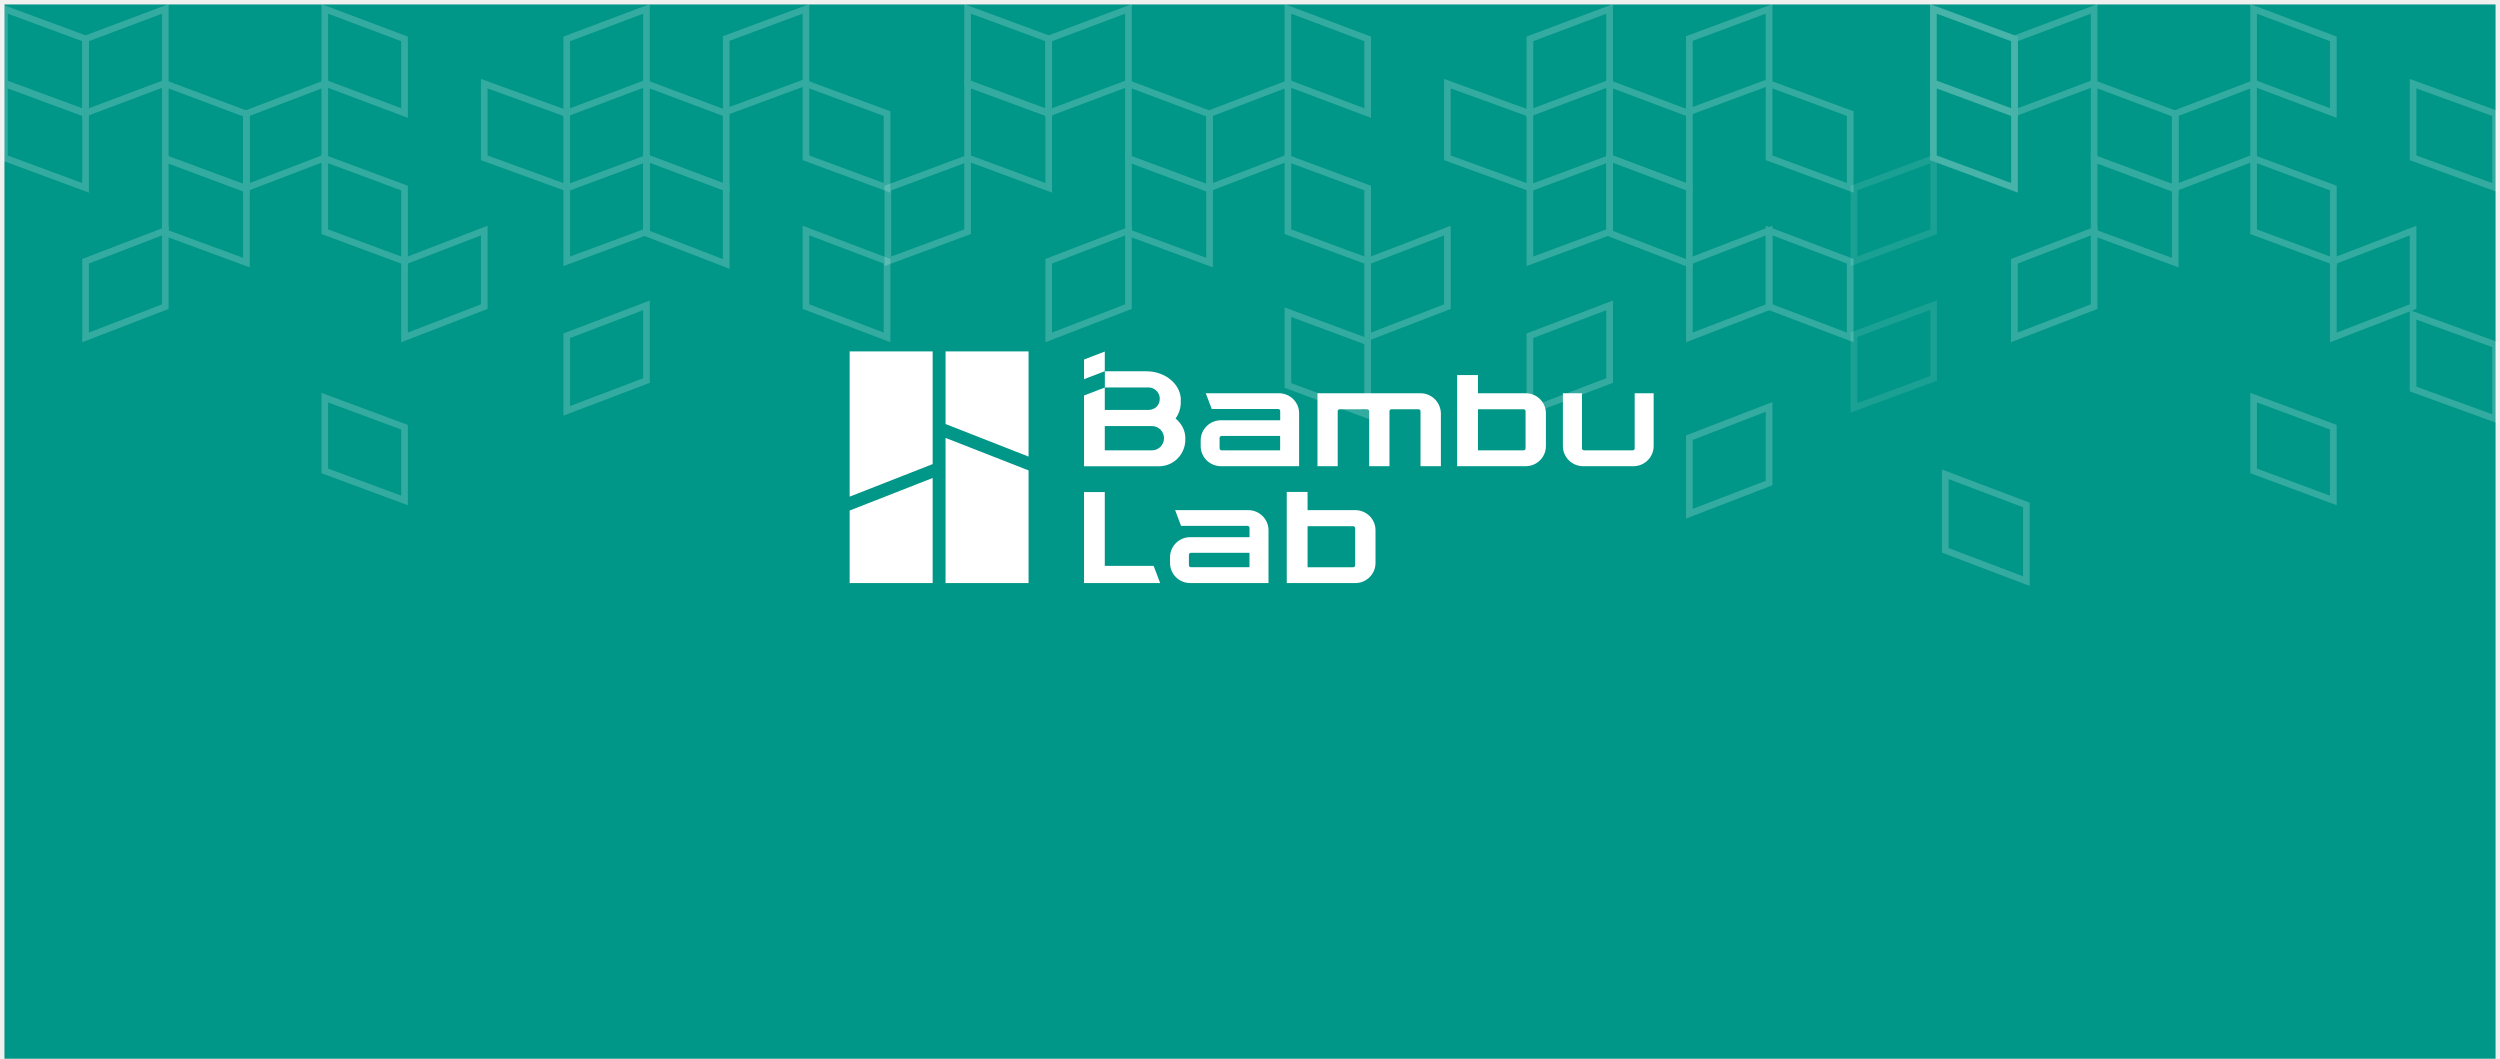
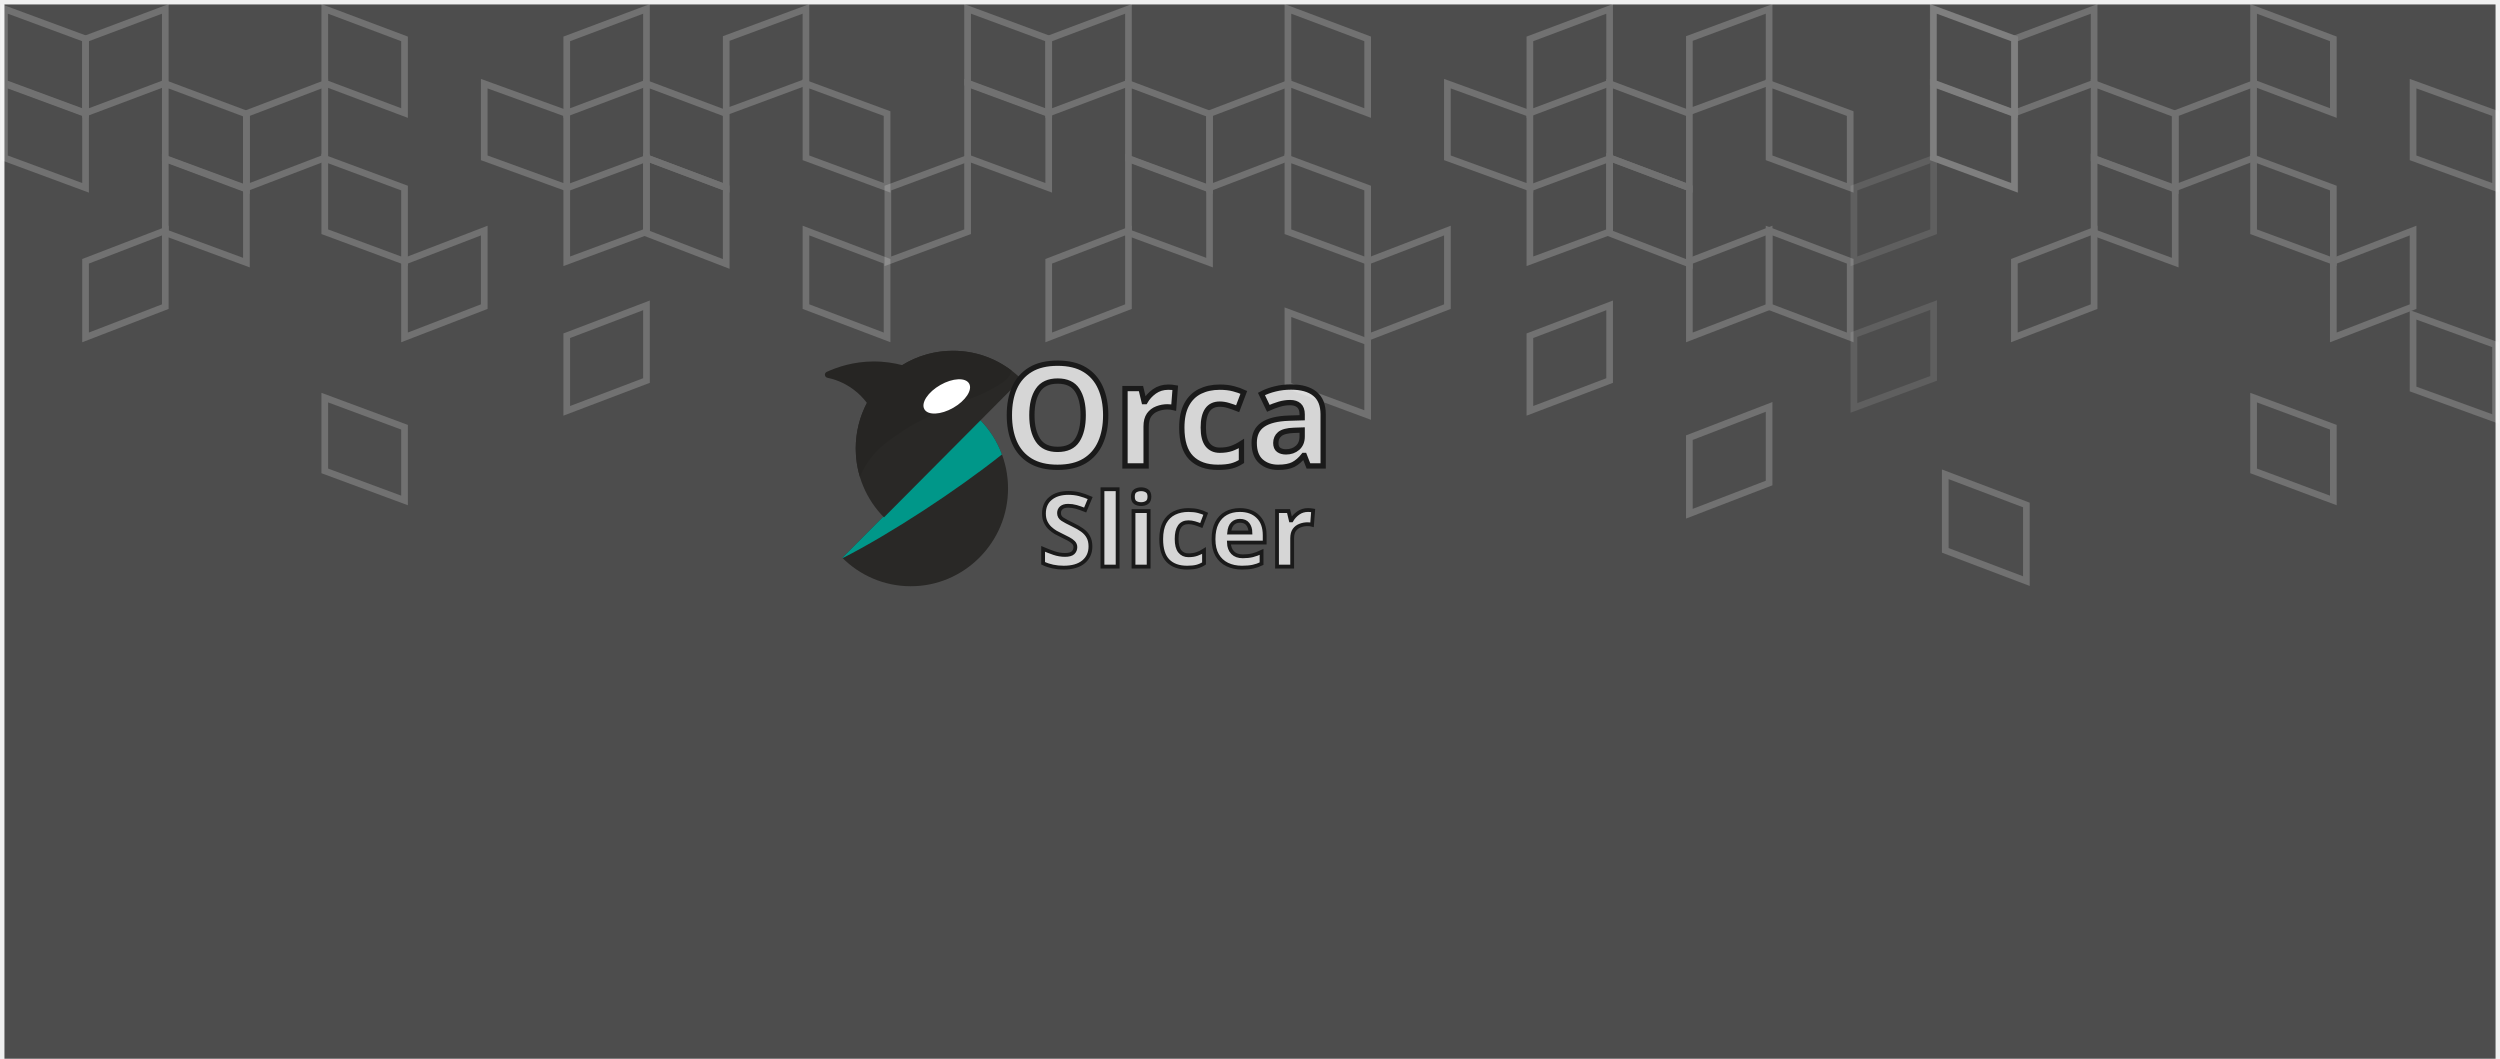
- <svg xmlns="http://www.w3.org/2000/svg" width="562" height="238" viewBox="0 0 562 238" fill="none">
-   <rect x="1" y="1" width="560" height="237" fill="#009688" />
-   <g opacity="0.2">
-     <path d="M19.234 8.743V25.415L37.159 18.672V2L19.234 8.743Z" stroke="white" stroke-width="1.5" stroke-miterlimit="10" />
-     <path d="M19.234 8.743V25.415L1 18.672V2L19.234 8.743Z" stroke="white" stroke-width="1.5" stroke-miterlimit="10" />
-     <path d="M90.936 8.743V25.415L73.011 18.672V2L90.936 8.743Z" stroke="white" stroke-width="1.5" stroke-miterlimit="10" />
-     <path d="M127.404 8.743V25.415L145.329 18.672V2L127.404 8.743Z" stroke="white" stroke-width="1.5" stroke-miterlimit="10" />
-     <path d="M19.234 25.538V42.224L1 35.481V18.809L19.234 25.538Z" stroke="white" stroke-width="1.5" stroke-miterlimit="10" />
-     <path d="M19.234 58.733V75.846L37.159 68.93V51.831L19.234 58.733Z" stroke="white" stroke-width="1.5" stroke-miterlimit="10" />
-     <path d="M55.394 25.538V42.224L73.01 35.481V18.809L55.394 25.538Z" stroke="white" stroke-width="1.5" stroke-miterlimit="10" />
-     <path d="M90.936 42.279V58.736L73.011 52.094V35.622L90.936 42.279Z" stroke="white" stroke-width="1.5" stroke-miterlimit="10" />
-     <path d="M90.936 96.042V112.5L73.011 105.858V89.386L90.936 96.042Z" stroke="white" stroke-width="1.5" stroke-miterlimit="10" />
-     <path d="M55.395 25.639V42.524L37.16 35.709V18.809L55.395 25.639Z" stroke="white" stroke-width="1.5" stroke-miterlimit="10" />
-     <path d="M55.395 42.365V59.037L37.16 52.308V35.622L55.395 42.365Z" stroke="white" stroke-width="1.5" stroke-miterlimit="10" />
-     <path d="M127.404 42.279V58.736L145.329 52.094V35.622L127.404 42.279Z" stroke="white" stroke-width="1.5" stroke-miterlimit="10" />
-     <path d="M163.251 25.538V42.224L145.326 35.481V18.809L163.251 25.538Z" stroke="white" stroke-width="1.5" stroke-miterlimit="10" />
-     <path d="M127.404 75.472V92.357L145.329 85.542V68.642L127.404 75.472Z" stroke="white" stroke-width="1.5" stroke-miterlimit="10" />
-     <path d="M163.251 42.223V59.337L145.326 52.421V35.472L163.251 42.223Z" stroke="white" stroke-width="1.5" stroke-miterlimit="10" />
-     <path d="M90.934 58.733V75.846L108.859 68.93V51.831L90.934 58.733Z" stroke="white" stroke-width="1.5" stroke-miterlimit="10" />
-     <path d="M199.413 25.538V42.224L181.179 35.481V18.809L199.413 25.538Z" stroke="white" stroke-width="1.5" stroke-miterlimit="10" />
-     <path d="M127.401 25.538V42.224L108.858 35.481V18.809L127.401 25.538Z" stroke="white" stroke-width="1.5" stroke-miterlimit="10" />
-     <path d="M199.413 58.733V75.846L181.179 68.93V51.831L199.413 58.733Z" stroke="white" stroke-width="1.5" stroke-miterlimit="10" />
-     <path d="M163.253 8.657V25.115L181.178 18.472V2L163.253 8.657Z" stroke="white" stroke-width="1.5" stroke-miterlimit="10" />
+ <svg xmlns="http://www.w3.org/2000/svg" width="562" height="238" viewBox="0 0 562 238" fill="none" version="1.1" id="svg526">
+   <defs id="defs530">
+     <clipPath clipPathUnits="userSpaceOnUse" id="clipPath16">
+       <path d="M 0,792 H 612 V 0 H 0 Z" id="path14" />
+     </clipPath>
+   </defs>
+   <rect x="1" y="1" width="560" height="237" fill="#009688" id="rect366" style="fill:#4d4d4d;fill-opacity:1" />
+   <g opacity="0.2" id="g408">
+     <path d="M19.234 8.743V25.415L37.159 18.672V2L19.234 8.743Z" stroke="white" stroke-width="1.5" stroke-miterlimit="10" id="path368" />
+     <path d="M19.234 8.743V25.415L1 18.672V2L19.234 8.743Z" stroke="white" stroke-width="1.5" stroke-miterlimit="10" id="path370" />
+     <path d="M90.936 8.743V25.415L73.011 18.672V2L90.936 8.743Z" stroke="white" stroke-width="1.5" stroke-miterlimit="10" id="path372" />
+     <path d="M127.404 8.743V25.415L145.329 18.672V2L127.404 8.743Z" stroke="white" stroke-width="1.5" stroke-miterlimit="10" id="path374" />
+     <path d="M19.234 25.538V42.224L1 35.481V18.809L19.234 25.538Z" stroke="white" stroke-width="1.5" stroke-miterlimit="10" id="path376" />
+     <path d="M19.234 58.733V75.846L37.159 68.93V51.831L19.234 58.733Z" stroke="white" stroke-width="1.5" stroke-miterlimit="10" id="path378" />
+     <path d="M55.394 25.538V42.224L73.01 35.481V18.809L55.394 25.538Z" stroke="white" stroke-width="1.5" stroke-miterlimit="10" id="path380" />
+     <path d="M90.936 42.279V58.736L73.011 52.094V35.622L90.936 42.279Z" stroke="white" stroke-width="1.5" stroke-miterlimit="10" id="path382" />
+     <path d="M90.936 96.042V112.5L73.011 105.858V89.386L90.936 96.042Z" stroke="white" stroke-width="1.5" stroke-miterlimit="10" id="path384" />
+     <path d="M55.395 25.639V42.524L37.16 35.709V18.809L55.395 25.639Z" stroke="white" stroke-width="1.5" stroke-miterlimit="10" id="path386" />
+     <path d="M55.395 42.365V59.037L37.16 52.308V35.622L55.395 42.365Z" stroke="white" stroke-width="1.5" stroke-miterlimit="10" id="path388" />
+     <path d="M127.404 42.279V58.736L145.329 52.094V35.622L127.404 42.279Z" stroke="white" stroke-width="1.5" stroke-miterlimit="10" id="path390" />
+     <path d="M163.251 25.538V42.224L145.326 35.481V18.809L163.251 25.538Z" stroke="white" stroke-width="1.5" stroke-miterlimit="10" id="path392" />
+     <path d="M127.404 75.472V92.357L145.329 85.542V68.642L127.404 75.472Z" stroke="white" stroke-width="1.5" stroke-miterlimit="10" id="path394" />
+     <path d="M163.251 42.223V59.337L145.326 52.421V35.472L163.251 42.223Z" stroke="white" stroke-width="1.5" stroke-miterlimit="10" id="path396" />
+     <path d="M90.934 58.733V75.846L108.859 68.93V51.831L90.934 58.733Z" stroke="white" stroke-width="1.5" stroke-miterlimit="10" id="path398" />
+     <path d="M199.413 25.538V42.224L181.179 35.481V18.809L199.413 25.538Z" stroke="white" stroke-width="1.5" stroke-miterlimit="10" id="path400" />
+     <path d="M127.401 25.538V42.224L108.858 35.481V18.809L127.401 25.538Z" stroke="white" stroke-width="1.5" stroke-miterlimit="10" id="path402" />
+     <path d="M199.413 58.733V75.846L181.179 68.93V51.831L199.413 58.733Z" stroke="white" stroke-width="1.5" stroke-miterlimit="10" id="path404" />
+     <path d="M163.253 8.657V25.115L181.178 18.472V2L163.253 8.657Z" stroke="white" stroke-width="1.5" stroke-miterlimit="10" id="path406" />
  </g>
-   <g opacity="0.2">
-     <path d="M235.752 8.743V25.415L253.677 18.672V2L235.752 8.743Z" stroke="white" stroke-width="1.5" stroke-miterlimit="10" />
-     <path d="M235.75 8.743V25.415L217.516 18.672V2L235.75 8.743Z" stroke="white" stroke-width="1.5" stroke-miterlimit="10" />
-     <path d="M307.45 8.743V25.415L289.525 18.672V2L307.45 8.743Z" stroke="white" stroke-width="1.5" stroke-miterlimit="10" />
-     <path d="M343.92 8.743V25.415L361.845 18.672V2L343.92 8.743Z" stroke="white" stroke-width="1.5" stroke-miterlimit="10" />
-     <path d="M199.591 42.279V58.736L217.516 52.094V35.622L199.591 42.279Z" stroke="white" stroke-width="1.5" stroke-miterlimit="10" />
-     <path d="M235.75 25.538V42.224L217.516 35.48V18.809L235.75 25.538Z" stroke="white" stroke-width="1.5" stroke-miterlimit="10" />
-     <path d="M235.752 58.733V75.846L253.677 68.93V51.831L235.752 58.733Z" stroke="white" stroke-width="1.5" stroke-miterlimit="10" />
-     <path d="M271.91 25.538V42.224L289.526 35.48V18.809L271.91 25.538Z" stroke="white" stroke-width="1.5" stroke-miterlimit="10" />
-     <path d="M307.45 42.279V58.736L289.525 52.094V35.622L307.45 42.279Z" stroke="white" stroke-width="1.5" stroke-miterlimit="10" />
-     <path d="M307.45 76.843V93.3L289.525 86.658V70.186L307.45 76.843Z" stroke="white" stroke-width="1.5" stroke-miterlimit="10" />
-     <path d="M271.908 25.639V42.524L253.674 35.709V18.809L271.908 25.639Z" stroke="white" stroke-width="1.5" stroke-miterlimit="10" />
-     <path d="M271.908 42.365V59.036L253.674 52.308V35.622L271.908 42.365Z" stroke="white" stroke-width="1.5" stroke-miterlimit="10" />
-     <path d="M343.92 42.279V58.736L361.845 52.094V35.622L343.92 42.279Z" stroke="white" stroke-width="1.5" stroke-miterlimit="10" />
-     <path d="M379.769 25.538V42.224L361.844 35.48V18.809L379.769 25.538Z" stroke="white" stroke-width="1.5" stroke-miterlimit="10" />
-     <path d="M343.92 75.472V92.357L361.845 85.542V68.642L343.92 75.472Z" stroke="white" stroke-width="1.5" stroke-miterlimit="10" />
-     <path d="M379.769 42.223V59.337L361.844 52.421V35.472L379.769 42.223Z" stroke="white" stroke-width="1.5" stroke-miterlimit="10" />
-     <path d="M307.452 58.733V75.846L325.377 68.93V51.831L307.452 58.733Z" stroke="white" stroke-width="1.5" stroke-miterlimit="10" />
-     <path d="M415.925 25.538V42.224L397.691 35.48V18.809L415.925 25.538Z" stroke="white" stroke-width="1.5" stroke-miterlimit="10" />
-     <path d="M379.771 58.747V75.846L397.696 68.945V51.831L379.771 58.747Z" stroke="white" stroke-width="1.5" stroke-miterlimit="10" />
-     <path d="M379.769 98.385V115.484L397.694 108.582V91.469L379.769 98.385Z" stroke="white" stroke-width="1.5" stroke-miterlimit="10" />
-     <path d="M343.917 25.538V42.224L325.374 35.48V18.809L343.917 25.538Z" stroke="white" stroke-width="1.5" stroke-miterlimit="10" />
-     <path d="M415.925 58.733V75.846L397.691 68.93V51.831L415.925 58.733Z" stroke="white" stroke-width="1.5" stroke-miterlimit="10" />
-     <path d="M455.53 113.522V130.636L437.296 123.72V106.621L455.53 113.522Z" stroke="white" stroke-width="1.5" stroke-miterlimit="10" />
-     <path d="M379.771 8.657V25.114L397.696 18.472V2L379.771 8.657Z" stroke="white" stroke-width="1.5" stroke-miterlimit="10" />
+   <g opacity="0.2" id="g458">
+     <path d="M235.752 8.743V25.415L253.677 18.672V2L235.752 8.743Z" stroke="white" stroke-width="1.5" stroke-miterlimit="10" id="path410" />
+     <path d="M235.75 8.743V25.415L217.516 18.672V2L235.75 8.743Z" stroke="white" stroke-width="1.5" stroke-miterlimit="10" id="path412" />
+     <path d="M307.45 8.743V25.415L289.525 18.672V2L307.45 8.743Z" stroke="white" stroke-width="1.5" stroke-miterlimit="10" id="path414" />
+     <path d="M343.92 8.743V25.415L361.845 18.672V2L343.92 8.743Z" stroke="white" stroke-width="1.5" stroke-miterlimit="10" id="path416" />
+     <path d="M199.591 42.279V58.736L217.516 52.094V35.622L199.591 42.279Z" stroke="white" stroke-width="1.5" stroke-miterlimit="10" id="path418" />
+     <path d="M235.75 25.538V42.224L217.516 35.48V18.809L235.75 25.538Z" stroke="white" stroke-width="1.5" stroke-miterlimit="10" id="path420" />
+     <path d="M235.752 58.733V75.846L253.677 68.93V51.831L235.752 58.733Z" stroke="white" stroke-width="1.5" stroke-miterlimit="10" id="path422" />
+     <path d="M271.91 25.538V42.224L289.526 35.48V18.809L271.91 25.538Z" stroke="white" stroke-width="1.5" stroke-miterlimit="10" id="path424" />
+     <path d="M307.45 42.279V58.736L289.525 52.094V35.622L307.45 42.279Z" stroke="white" stroke-width="1.5" stroke-miterlimit="10" id="path426" />
+     <path d="M307.45 76.843V93.3L289.525 86.658V70.186L307.45 76.843Z" stroke="white" stroke-width="1.5" stroke-miterlimit="10" id="path428" />
+     <path d="M271.908 25.639V42.524L253.674 35.709V18.809L271.908 25.639Z" stroke="white" stroke-width="1.5" stroke-miterlimit="10" id="path430" />
+     <path d="M271.908 42.365V59.036L253.674 52.308V35.622L271.908 42.365Z" stroke="white" stroke-width="1.5" stroke-miterlimit="10" id="path432" />
+     <path d="M343.92 42.279V58.736L361.845 52.094V35.622L343.92 42.279Z" stroke="white" stroke-width="1.5" stroke-miterlimit="10" id="path434" />
+     <path d="M379.769 25.538V42.224L361.844 35.48V18.809L379.769 25.538Z" stroke="white" stroke-width="1.5" stroke-miterlimit="10" id="path436" />
+     <path d="M343.92 75.472V92.357L361.845 85.542V68.642L343.92 75.472Z" stroke="white" stroke-width="1.5" stroke-miterlimit="10" id="path438" />
+     <path d="M379.769 42.223V59.337L361.844 52.421V35.472L379.769 42.223Z" stroke="white" stroke-width="1.5" stroke-miterlimit="10" id="path440" />
+     <path d="M307.452 58.733V75.846L325.377 68.93V51.831L307.452 58.733Z" stroke="white" stroke-width="1.5" stroke-miterlimit="10" id="path442" />
+     <path d="M415.925 25.538V42.224L397.691 35.48V18.809L415.925 25.538Z" stroke="white" stroke-width="1.5" stroke-miterlimit="10" id="path444" />
+     <path d="M379.771 58.747V75.846L397.696 68.945V51.831L379.771 58.747Z" stroke="white" stroke-width="1.5" stroke-miterlimit="10" id="path446" />
+     <path d="M379.769 98.385V115.484L397.694 108.582V91.469L379.769 98.385Z" stroke="white" stroke-width="1.5" stroke-miterlimit="10" id="path448" />
+     <path d="M343.917 25.538V42.224L325.374 35.48V18.809L343.917 25.538Z" stroke="white" stroke-width="1.5" stroke-miterlimit="10" id="path450" />
+     <path d="M415.925 58.733V75.846L397.691 68.93V51.831L415.925 58.733Z" stroke="white" stroke-width="1.5" stroke-miterlimit="10" id="path452" />
+     <path d="M455.53 113.522V130.636L437.296 123.72V106.621L455.53 113.522Z" stroke="white" stroke-width="1.5" stroke-miterlimit="10" id="path454" />
+     <path d="M379.771 8.657V25.114L397.696 18.472V2L379.771 8.657Z" stroke="white" stroke-width="1.5" stroke-miterlimit="10" id="path456" />
  </g>
-   <g opacity="0.5">
-     <g opacity="0.2">
-       <path d="M452.919 8.743V25.415L434.685 18.672V2L452.919 8.743Z" stroke="white" stroke-width="1.5" stroke-miterlimit="10" />
-       <path d="M416.76 42.279V58.736L434.685 52.094V35.622L416.76 42.279Z" stroke="white" stroke-width="1.5" stroke-miterlimit="10" />
-       <path d="M416.76 75.234V91.692L434.685 85.05V68.578L416.76 75.234Z" stroke="white" stroke-width="1.5" stroke-miterlimit="10" />
-       <path d="M452.919 25.538V42.224L434.685 35.48V18.809L452.919 25.538Z" stroke="white" stroke-width="1.5" stroke-miterlimit="10" />
+   <g opacity="0.5" id="g470">
+     <g opacity="0.2" id="g468">
+       <path d="M452.919 8.743V25.415L434.685 18.672V2L452.919 8.743Z" stroke="white" stroke-width="1.5" stroke-miterlimit="10" id="path460" />
+       <path d="M416.76 42.279V58.736L434.685 52.094V35.622L416.76 42.279Z" stroke="white" stroke-width="1.5" stroke-miterlimit="10" id="path462" />
+       <path d="M416.76 75.234V91.692L434.685 85.05V68.578L416.76 75.234Z" stroke="white" stroke-width="1.5" stroke-miterlimit="10" id="path464" />
+       <path d="M452.919 25.538V42.224L434.685 35.48V18.809L452.919 25.538Z" stroke="white" stroke-width="1.5" stroke-miterlimit="10" id="path466" />
    </g>
  </g>
-   <g opacity="0.2">
-     <path d="M452.832 8.743V25.415L470.757 18.672V2L452.832 8.743Z" stroke="white" stroke-width="1.5" stroke-miterlimit="10" />
-     <path d="M452.832 8.743V25.415L434.598 18.672V2L452.832 8.743Z" stroke="white" stroke-width="1.5" stroke-miterlimit="10" />
-     <path d="M524.534 8.743V25.415L506.609 18.672V2L524.534 8.743Z" stroke="white" stroke-width="1.5" stroke-miterlimit="10" />
-     <path d="M452.832 25.538V42.224L434.598 35.48V18.809L452.832 25.538Z" stroke="white" stroke-width="1.5" stroke-miterlimit="10" />
-     <path d="M452.832 58.733V75.846L470.757 68.93V51.831L452.832 58.733Z" stroke="white" stroke-width="1.5" stroke-miterlimit="10" />
-     <path d="M488.992 25.538V42.224L506.608 35.48V18.809L488.992 25.538Z" stroke="white" stroke-width="1.5" stroke-miterlimit="10" />
-     <path d="M524.534 42.279V58.736L506.609 52.094V35.622L524.534 42.279Z" stroke="white" stroke-width="1.5" stroke-miterlimit="10" />
-     <path d="M524.534 96.042V112.5L506.609 105.857V89.385L524.534 96.042Z" stroke="white" stroke-width="1.5" stroke-miterlimit="10" />
-     <path d="M488.992 25.639V42.524L470.758 35.709V18.809L488.992 25.639Z" stroke="white" stroke-width="1.5" stroke-miterlimit="10" />
-     <path d="M488.992 42.365V59.036L470.758 52.308V35.622L488.992 42.365Z" stroke="white" stroke-width="1.5" stroke-miterlimit="10" />
-     <path d="M524.531 58.733V75.846L542.457 68.93V51.831L524.531 58.733Z" stroke="white" stroke-width="1.5" stroke-miterlimit="10" />
-     <path d="M560.999 25.538V42.224L542.456 35.48V18.809L560.999 25.538Z" stroke="white" stroke-width="1.5" stroke-miterlimit="10" />
-     <path d="M560.999 77.507V94.192L542.456 87.449V70.778L560.999 77.507Z" stroke="white" stroke-width="1.5" stroke-miterlimit="10" />
+   <g opacity="0.2" id="g498">
+     <path d="M452.832 8.743V25.415L470.757 18.672V2L452.832 8.743Z" stroke="white" stroke-width="1.5" stroke-miterlimit="10" id="path472" />
+     <path d="M452.832 8.743V25.415L434.598 18.672V2L452.832 8.743Z" stroke="white" stroke-width="1.5" stroke-miterlimit="10" id="path474" />
+     <path d="M524.534 8.743V25.415L506.609 18.672V2L524.534 8.743Z" stroke="white" stroke-width="1.5" stroke-miterlimit="10" id="path476" />
+     <path d="M452.832 25.538V42.224L434.598 35.48V18.809L452.832 25.538Z" stroke="white" stroke-width="1.5" stroke-miterlimit="10" id="path478" />
+     <path d="M452.832 58.733V75.846L470.757 68.93V51.831L452.832 58.733Z" stroke="white" stroke-width="1.5" stroke-miterlimit="10" id="path480" />
+     <path d="M488.992 25.538V42.224L506.608 35.48V18.809L488.992 25.538Z" stroke="white" stroke-width="1.5" stroke-miterlimit="10" id="path482" />
+     <path d="M524.534 42.279V58.736L506.609 52.094V35.622L524.534 42.279Z" stroke="white" stroke-width="1.5" stroke-miterlimit="10" id="path484" />
+     <path d="M524.534 96.042V112.5L506.609 105.857V89.385L524.534 96.042Z" stroke="white" stroke-width="1.5" stroke-miterlimit="10" id="path486" />
+     <path d="M488.992 25.639V42.524L470.758 35.709V18.809L488.992 25.639Z" stroke="white" stroke-width="1.5" stroke-miterlimit="10" id="path488" />
+     <path d="M488.992 42.365V59.036L470.758 52.308V35.622L488.992 42.365Z" stroke="white" stroke-width="1.5" stroke-miterlimit="10" id="path490" />
+     <path d="M524.531 58.733V75.846L542.457 68.93V51.831L524.531 58.733Z" stroke="white" stroke-width="1.5" stroke-miterlimit="10" id="path492" />
+     <path d="M560.999 25.538V42.224L542.456 35.48V18.809L560.999 25.538Z" stroke="white" stroke-width="1.5" stroke-miterlimit="10" id="path494" />
+     <path d="M560.999 77.507V94.192L542.456 87.449V70.778L560.999 77.507Z" stroke="white" stroke-width="1.5" stroke-miterlimit="10" id="path496" />
  </g>
-   <path d="M248.355 127.203V110.613H243.689V131.077H260.806L259.335 127.203H248.355Z" fill="white" />
-   <path d="M280.597 114.678H264.164L265.501 118.212H280.434C280.687 118.212 280.895 118.419 280.895 118.67V120.755H267.566C265.055 120.755 263.02 122.781 263.02 125.279V126.551C263.02 129.05 265.055 131.076 267.566 131.076H285.159V119.188C285.159 116.704 283.123 114.678 280.597 114.678ZM280.88 127.512H267.73C267.477 127.512 267.269 127.305 267.269 127.054V124.732C267.269 124.481 267.477 124.274 267.73 124.274H280.88V127.512Z" fill="white" />
-   <path d="M304.669 114.678H293.941V110.583H293.852H289.261V131.076H293.941H304.669C307.18 131.076 309.216 129.05 309.216 126.551V119.218C309.231 116.719 307.195 114.678 304.669 114.678ZM304.64 127.069C304.64 127.32 304.432 127.527 304.179 127.527H293.941V118.286H304.179C304.432 118.286 304.64 118.493 304.64 118.744V127.069Z" fill="white" />
-   <path d="M319.319 88.403H296.169V104.801H300.716V92.454C300.716 92.203 300.924 91.996 301.177 91.996H307.328C307.581 91.996 307.789 92.203 307.789 92.454V104.801H312.351V92.454C312.351 92.203 312.559 91.996 312.811 91.996H318.874C319.126 91.996 319.334 92.203 319.334 92.454V104.801H323.911V92.927C323.866 90.429 321.83 88.403 319.319 88.403Z" fill="white" />
-   <path d="M367.491 100.779C367.491 101.03 367.283 101.237 367.031 101.237H356.095C355.842 101.237 355.634 101.03 355.634 100.779V88.403H351.34V100.276C351.34 102.775 353.375 104.801 355.887 104.801H367.194C369.705 104.801 371.741 102.775 371.741 100.276V88.403H367.476V100.779H367.491Z" fill="white" />
-   <path d="M287.492 88.403H271.058L272.395 91.937H287.328C287.581 91.937 287.789 92.144 287.789 92.395V94.48H274.461C271.95 94.48 269.914 96.506 269.914 99.004V100.276C269.914 102.775 271.95 104.801 274.461 104.801H292.039V92.913C292.053 90.414 290.003 88.403 287.492 88.403ZM287.774 101.237H274.624C274.372 101.237 274.164 101.03 274.164 100.779V98.457C274.164 98.206 274.372 97.999 274.624 97.999H287.774V101.237Z" fill="white" />
-   <path d="M342.976 88.403H332.248V84.308H332.158H327.567V104.801H332.248H342.976C345.487 104.801 347.522 102.775 347.522 100.276V92.928C347.537 90.429 345.502 88.403 342.976 88.403ZM342.946 100.779C342.946 101.031 342.738 101.238 342.485 101.238H332.248V91.996H342.485C342.738 91.996 342.946 92.203 342.946 92.455V100.779Z" fill="white" />
-   <path d="M266.452 98.087C266.319 96.52 265.516 95.115 264.268 94.08C264.922 93.178 265.353 92.084 265.427 90.901C265.427 90.783 265.457 89.689 265.442 89.541C265.175 86.14 261.802 83.464 257.701 83.464C257.641 83.464 252.426 83.464 248.369 83.464V87.116L243.689 88.905V104.815H260.539C260.539 104.815 260.821 104.8 260.94 104.8C263.897 104.608 266.259 102.212 266.452 99.211C266.467 99.063 266.452 98.235 266.452 98.087ZM248.354 87.101H258.28C258.577 87.101 258.86 87.16 259.112 87.279C260.048 87.648 260.717 88.565 260.717 89.63C260.717 89.63 260.702 89.984 260.657 90.162C260.524 90.975 259.974 91.626 259.246 91.921C258.919 92.069 258.562 92.158 258.176 92.158H248.354V87.101ZM258.934 101.237H248.354V95.781H258.934C260.449 95.781 261.668 96.993 261.668 98.501C261.668 100.024 260.449 101.237 258.934 101.237Z" fill="white" />
-   <path d="M248.354 83.449V79.028L243.689 80.817V85.238L248.354 83.449Z" fill="white" />
-   <path d="M212.56 98.444V131.077H231.222V105.748L212.56 98.444Z" fill="white" />
-   <path d="M212.56 79V95.324L231.222 102.643V79H212.56Z" fill="white" />
-   <path d="M191 111.647V79H209.663V104.328L191 111.647Z" fill="white" />
-   <path d="M191 131.076V114.767L209.663 107.448V131.076H191Z" fill="white" />
+   <g id="g10" transform="matrix(0.07369611,0,0,-0.07369611,184.9561,133.9032)" style="display:inline">
+     <g id="g12" clip-path="url(#clipPath16)">
+       <g id="g18" transform="translate(59.7287,115.3517)">
+         <path d="m 0,0 c 53.332,-53.285 126.698,-86.317 207.744,-86.646 164.049,-0.664 298.355,134.38 297.699,299.337 -0.324,81.496 -33.176,155.271 -86.17,208.899 z" style="fill:#292826;fill-opacity:1;fill-rule:nonzero;stroke:none" id="path20" />
+       </g>
+       <g id="g22" transform="translate(479.0017,536.9419)">
+         <path d="m 0,0 -419.273,-421.59 c 0.298,-0.298 0.606,-0.587 0.906,-0.884 146.894,74.925 348.023,206.579 486.003,316.297 C 52.756,-65.97 29.506,-29.859 0,0" style="fill:#009789;fill-opacity:1;fill-rule:nonzero;stroke:none" id="path24" />
+       </g>
+       <g id="g26" transform="translate(397.0372,747)">
+         <path d="m 0,0 c -163.742,0 -296.482,-133.473 -296.482,-298.121 0,-81.979 32.915,-156.223 86.172,-210.117 l 419.273,421.59 C 155.364,-33.096 81.529,0 0,0" style="fill:#292826;fill-opacity:1;fill-rule:nonzero;stroke:none" id="path28" />
+       </g>
+       <g id="g30" transform="translate(397.0372,747)">
+         <path d="m 0,0 c -56.714,0 -109.702,-16.022 -154.751,-43.796 -24.127,6.312 -54.061,11.37 -88.437,11.157 -59.938,-0.372 -108.713,-16.603 -141.822,-31.784 -8.218,-3.768 -6.898,-15.967 1.941,-17.829 21.801,-4.593 50.498,-14.324 78.883,-35.28 17.931,-13.238 31.574,-27.883 41.856,-41.597 -21.794,-41.504 -34.152,-88.793 -34.152,-138.992 0,-29.952 4.412,-58.865 12.586,-86.137 12.54,27.79 25.699,46.391 29.916,52.184 27.229,37.41 56.015,56.883 98.542,85.651 31.328,21.193 74.856,46.047 199.916,97.449 0,0 39.121,11.017 91.587,42.212 20.912,12.433 36.823,24.17 41.863,42.526 0.355,1.293 0.677,2.57 0.973,3.83 C 129.175,-22.506 67.208,0 0,0" style="fill:#262523;fill-opacity:1;fill-rule:nonzero;stroke:none" id="path32" />
+       </g>
+       <g id="g34" transform="translate(446.5563,646.8041)">
+         <path d="m 0,0 c 10.875,-19.229 -10.891,-52.305 -48.616,-73.879 -37.725,-21.573 -77.124,-23.474 -88,-4.245 -10.875,19.229 10.891,52.305 48.617,73.879 C -50.274,17.328 -10.875,19.229 0,0" style="fill:#ffffff;fill-opacity:1;fill-rule:nonzero;stroke:none" id="path36" />
+       </g>
+     </g>
+   </g>
+   <text xml:space="preserve" style="font-size:31.847px;fill:#f9f9f9;stroke:#1a1a1a;stroke-width:1.193;fill-opacity:0.8" x="274.393" y="104.738" id="text835">
+     <tspan id="tspan833" x="274.393" y="104.738" style="font-style:normal;font-variant:normal;font-weight:900;font-stretch:normal;font-size:31.847px;font-family:Rubik;-inkscape-font-specification:'Rubik Heavy';text-align:center;text-anchor:middle;fill:#f9f9f9;stroke-width:1.193;fill-opacity:0.8">Orca</tspan>
+   </text>
+   <text xml:space="preserve" style="font-size:22.881px;text-align:center;text-anchor:middle;fill:#f9f9f9;fill-opacity:0.8;stroke:#1a1a1a;stroke-width:0.857" x="273.143" y="127.372" id="text1443">
+     <tspan id="tspan1441" x="273.143" y="127.372" style="font-style:normal;font-variant:normal;font-weight:900;font-stretch:normal;font-family:Rubik;-inkscape-font-specification:'Rubik Heavy';stroke-width:0.857;fill:#f9f9f9;fill-opacity:0.8">Slicer</tspan>
+   </text>
</svg>
